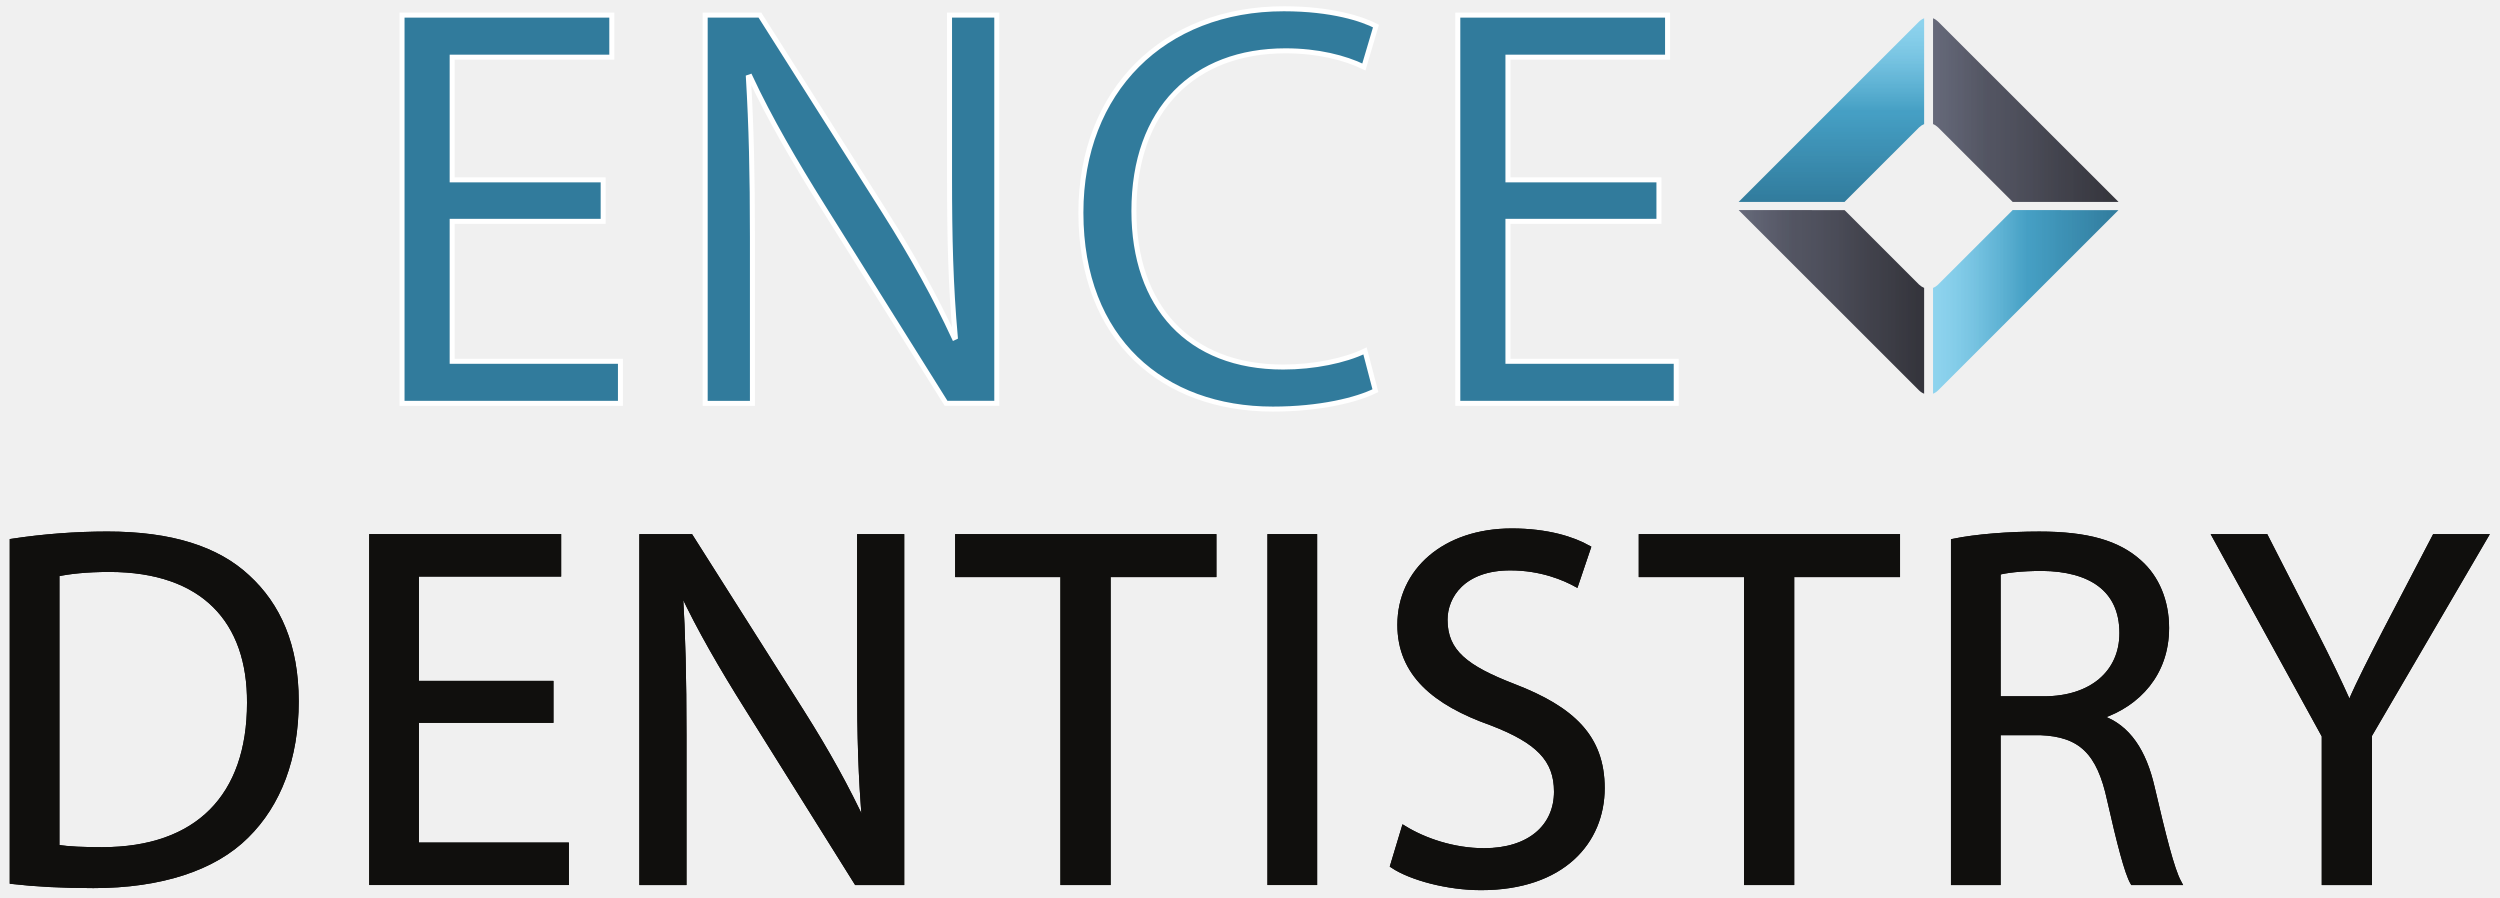
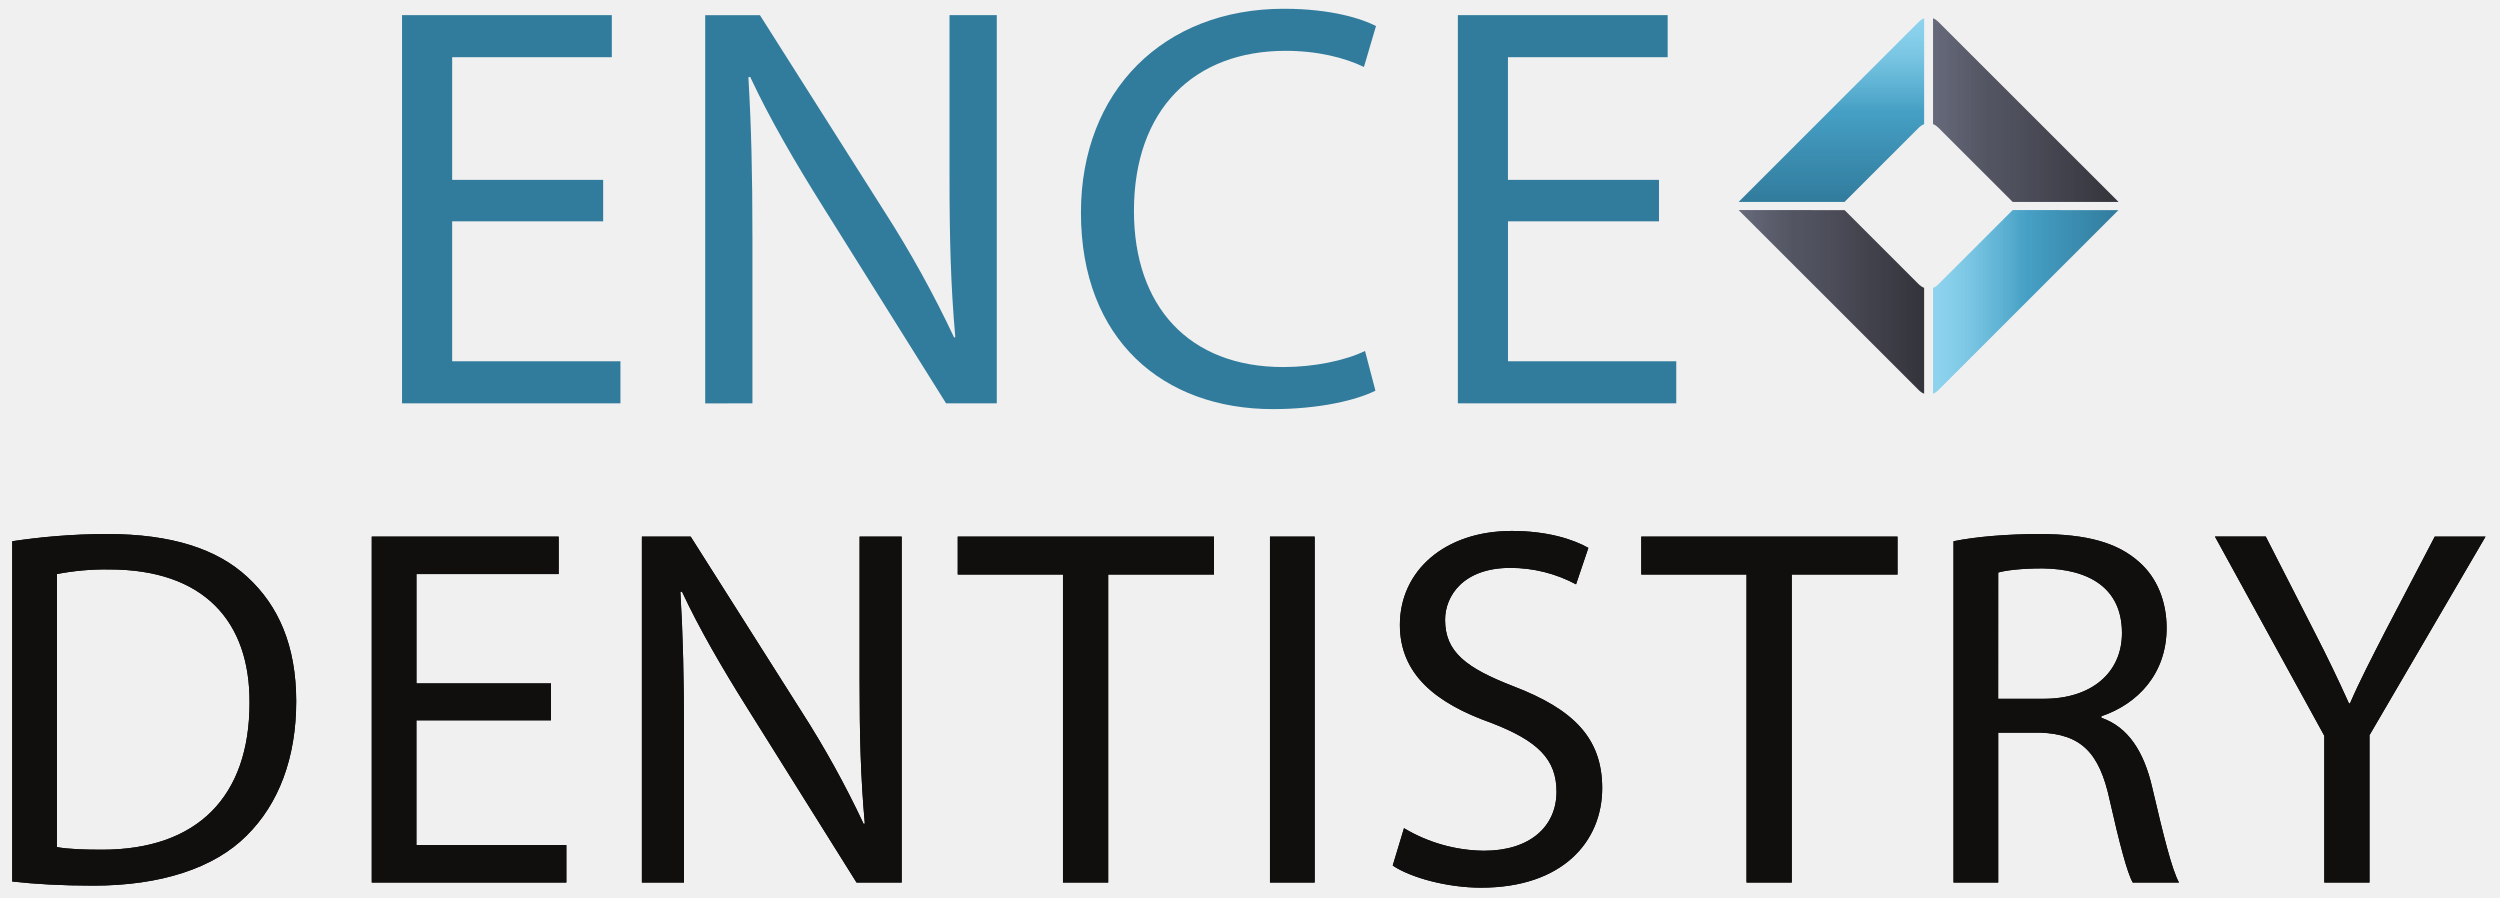
<svg xmlns="http://www.w3.org/2000/svg" xmlns:xlink="http://www.w3.org/1999/xlink" width="576" height="206.88" viewBox="0 0 576 206.88">
  <defs>
    <clipPath id="v">
      <path d="M445.37 48.4h42.73v42.31h-42.73Zm0 0" />
    </clipPath>
    <clipPath id="w">
      <path d="m463.7 48.4-.04.06-17.12 17.1q-.52.52-1.17.77v24.38q.65-.25 1.17-.77l41.5-41.48.06-.05Zm0 0" />
    </clipPath>
    <clipPath id="y">
      <path d="M400.6 48.4h42.72v42.31h-42.73Zm0 0" />
    </clipPath>
    <clipPath id="z">
      <path d="M400.6 48.4q0 .03.04.06l41.5 41.48q.53.52 1.18.77V66.33a4 4 0 0 1-1.18-.77l-17.1-17.1-.06-.05Zm0 0" />
    </clipPath>
    <clipPath id="B">
      <path d="M445.37 4.21h42.73v42.31h-42.73Zm0 0" />
    </clipPath>
    <clipPath id="C">
      <path d="M445.37 28.59q.65.26 1.17.77l17.12 17.1.04.06h24.4l-.05-.06-41.51-41.48q-.52-.51-1.17-.77Zm0 0" />
    </clipPath>
    <clipPath id="E">
      <path d="M400.6 4.21h42.72v42.31h-42.73Zm0 0" />
    </clipPath>
    <clipPath id="F">
      <path d="m442.14 4.98-41.5 41.48-.05.06H425l.04-.06 17.11-17.1q.53-.51 1.18-.77V4.21a3.4 3.4 0 0 0-1.18.77" />
    </clipPath>
    <clipPath id="H">
      <path d="M.17 113h575.66v93.13H.17Zm0 0" />
    </clipPath>
    <clipPath id="s">
      <path d="M.17.7h575.66v92.43H.17Zm0 0" />
    </clipPath>
    <clipPath id="b">
      <path d="M.17.9h84.58v92.23H.17Zm0 0" />
    </clipPath>
    <clipPath id="c">
      <path d="M131 .9h94v92.23h-94Zm0 0" />
    </clipPath>
    <clipPath id="d">
      <path d="M304 .9h82v92.23h-82Zm0 0" />
    </clipPath>
    <clipPath id="e">
      <path d="M433 .9h86v92.23h-86Zm0 0" />
    </clipPath>
    <clipPath id="f">
      <path d="M493.79.9h82.04v92.23H493.8Zm0 0" />
    </clipPath>
    <clipPath id="a">
      <path d="M0 0h576v94H0z" />
    </clipPath>
    <clipPath id="h">
      <path d="M.17.9h84.58v92.23H.17Zm0 0" />
    </clipPath>
    <clipPath id="k">
      <path d="M131 .9h94v92.23h-94Zm0 0" />
    </clipPath>
    <clipPath id="l">
      <path d="M304 .9h82v92.23h-82Zm0 0" />
    </clipPath>
    <clipPath id="m">
      <path d="M433 .9h86v92.23h-86Zm0 0" />
    </clipPath>
    <clipPath id="n">
      <path d="M493.79.9h82.04v92.23H493.8Zm0 0" />
    </clipPath>
    <clipPath id="g">
      <path d="M0 0h576v94H0z" />
    </clipPath>
    <clipPath id="r">
      <path d="M0 0h576v94H0z" />
    </clipPath>
    <linearGradient id="x" x1="0" x2="1" y1="0" y2="0" gradientTransform="matrix(42.7265 0 0 42.70224 445.37 69.56)" gradientUnits="userSpaceOnUse">
      <stop offset="0" stop-color="#8ed3ee" />
      <stop offset=".01" stop-color="#8ed3ee" />
      <stop offset=".02" stop-color="#8dd3ed" />
      <stop offset=".02" stop-color="#8dd3ed" />
      <stop offset=".03" stop-color="#8dd2ed" />
      <stop offset=".04" stop-color="#8cd2ed" />
      <stop offset=".05" stop-color="#8bd1ec" />
      <stop offset=".06" stop-color="#8ad0ec" />
      <stop offset=".07" stop-color="#8ad0ec" />
      <stop offset=".07" stop-color="#88d0eb" />
      <stop offset=".08" stop-color="#88cfeb" />
      <stop offset=".08" stop-color="#88cfea" />
      <stop offset=".09" stop-color="#88cfea" />
      <stop offset=".09" stop-color="#87ceea" />
      <stop offset=".09" stop-color="#87ceea" />
      <stop offset=".1" stop-color="#86ceea" />
      <stop offset=".11" stop-color="#86cde9" />
      <stop offset=".11" stop-color="#84cde9" />
      <stop offset=".12" stop-color="#84cde9" />
      <stop offset=".13" stop-color="#83cce8" />
      <stop offset=".13" stop-color="#82cbe8" />
      <stop offset=".14" stop-color="#81cbe7" />
      <stop offset=".15" stop-color="#81cbe7" />
      <stop offset=".15" stop-color="#7fc9e7" />
      <stop offset=".16" stop-color="#7fc9e6" />
      <stop offset=".16" stop-color="#7ec9e6" />
      <stop offset=".17" stop-color="#7dc8e5" />
      <stop offset=".17" stop-color="#7dc8e5" />
      <stop offset=".18" stop-color="#7dc7e4" />
      <stop offset=".19" stop-color="#7cc7e4" />
      <stop offset=".19" stop-color="#7bc6e3" />
      <stop offset=".2" stop-color="#7ac6e3" />
      <stop offset=".2" stop-color="#79c5e3" />
      <stop offset=".2" stop-color="#79c5e3" />
      <stop offset=".21" stop-color="#78c4e3" />
      <stop offset=".22" stop-color="#78c3e2" />
      <stop offset=".22" stop-color="#76c2e1" />
      <stop offset=".23" stop-color="#76c2e1" />
      <stop offset=".23" stop-color="#75c2e0" />
      <stop offset=".23" stop-color="#74c2e0" />
      <stop offset=".24" stop-color="#74c2df" />
      <stop offset=".25" stop-color="#73c0df" />
      <stop offset=".25" stop-color="#72c0df" />
      <stop offset=".25" stop-color="#71bfde" />
      <stop offset=".26" stop-color="#70bfde" />
      <stop offset=".27" stop-color="#6fbede" />
      <stop offset=".27" stop-color="#6fbddc" />
      <stop offset=".27" stop-color="#6ebddc" />
      <stop offset=".28" stop-color="#6dbddc" />
      <stop offset=".28" stop-color="#6cbcdc" />
      <stop offset=".29" stop-color="#6bbbdb" />
      <stop offset=".29" stop-color="#6bbbdb" />
      <stop offset=".3" stop-color="#6abada" />
      <stop offset=".3" stop-color="#6ab9d9" />
      <stop offset=".31" stop-color="#68b9d9" />
      <stop offset=".31" stop-color="#67b8d9" />
      <stop offset=".32" stop-color="#66b8d9" />
      <stop offset=".32" stop-color="#66b7d7" />
      <stop offset=".33" stop-color="#65b7d7" />
      <stop offset=".33" stop-color="#64b6d7" />
      <stop offset=".34" stop-color="#63b6d7" />
      <stop offset=".34" stop-color="#62b5d6" />
      <stop offset=".35" stop-color="#61b4d5" />
      <stop offset=".36" stop-color="#60b4d5" />
      <stop offset=".36" stop-color="#5fb3d4" />
      <stop offset=".36" stop-color="#5eb2d4" />
      <stop offset=".37" stop-color="#5eb2d3" />
      <stop offset=".38" stop-color="#5db1d3" />
      <stop offset=".38" stop-color="#5cb0d2" />
      <stop offset=".38" stop-color="#5bb0d2" />
      <stop offset=".39" stop-color="#5aafd1" />
      <stop offset=".39" stop-color="#5aafd1" />
      <stop offset=".4" stop-color="#59afd0" />
      <stop offset=".4" stop-color="#58add0" />
      <stop offset=".41" stop-color="#57adcf" />
      <stop offset=".41" stop-color="#57accf" />
      <stop offset=".42" stop-color="#56abce" />
      <stop offset=".42" stop-color="#55abce" />
      <stop offset=".43" stop-color="#54abcd" />
      <stop offset=".43" stop-color="#53aacd" />
      <stop offset=".43" stop-color="#53a9cc" />
      <stop offset=".44" stop-color="#52a9cc" />
      <stop offset=".44" stop-color="#51a8cb" />
      <stop offset=".45" stop-color="#51a8cb" />
      <stop offset=".45" stop-color="#50a7cb" />
      <stop offset=".45" stop-color="#4fa7ca" />
      <stop offset=".46" stop-color="#4fa6c9" />
      <stop offset=".46" stop-color="#4ea6c9" />
      <stop offset=".46" stop-color="#4da6c9" />
      <stop offset=".47" stop-color="#4ca5c9" />
      <stop offset=".47" stop-color="#4ba4c8" />
      <stop offset=".48" stop-color="#4ba4c8" />
      <stop offset=".48" stop-color="#4aa3c7" />
      <stop offset=".49" stop-color="#49a2c7" />
      <stop offset=".49" stop-color="#48a1c6" />
      <stop offset=".5" stop-color="#48a1c5" />
      <stop offset=".5" stop-color="#47a0c5" />
      <stop offset=".5" stop-color="#469fc4" />
      <stop offset=".51" stop-color="#459fc4" />
      <stop offset=".52" stop-color="#459fc4" />
      <stop offset=".53" stop-color="#459ec3" />
      <stop offset=".54" stop-color="#459dc2" />
      <stop offset=".55" stop-color="#449dc2" />
      <stop offset=".55" stop-color="#449dc1" />
      <stop offset=".56" stop-color="#439cc0" />
      <stop offset=".56" stop-color="#439cc0" />
      <stop offset=".57" stop-color="#439bbf" />
      <stop offset=".57" stop-color="#439bbf" />
      <stop offset=".58" stop-color="#439abf" />
      <stop offset=".59" stop-color="#429abe" />
      <stop offset=".59" stop-color="#4299bd" />
      <stop offset=".61" stop-color="#4198bd" />
      <stop offset=".62" stop-color="#4198bc" />
      <stop offset=".62" stop-color="#4197bb" />
      <stop offset=".63" stop-color="#4097bb" />
      <stop offset=".63" stop-color="#4096ba" />
      <stop offset=".63" stop-color="#4096ba" />
      <stop offset=".64" stop-color="#4096ba" />
      <stop offset=".65" stop-color="#4095b9" />
      <stop offset=".66" stop-color="#3f95b9" />
      <stop offset=".66" stop-color="#3f94b8" />
      <stop offset=".67" stop-color="#3e94b7" />
      <stop offset=".67" stop-color="#3e93b7" />
      <stop offset=".68" stop-color="#3e93b6" />
      <stop offset=".68" stop-color="#3e92b6" />
      <stop offset=".69" stop-color="#3e92b6" />
      <stop offset=".7" stop-color="#3d91b5" />
      <stop offset=".71" stop-color="#3d90b4" />
      <stop offset=".72" stop-color="#3c90b4" />
      <stop offset=".73" stop-color="#3c8fb3" />
      <stop offset=".73" stop-color="#3c8fb2" />
      <stop offset=".73" stop-color="#3c8fb2" />
      <stop offset=".75" stop-color="#3c8fb1" />
      <stop offset=".75" stop-color="#3b8db0" />
      <stop offset=".76" stop-color="#3b8db0" />
      <stop offset=".77" stop-color="#3b8caf" />
      <stop offset=".78" stop-color="#3a8baf" />
      <stop offset=".79" stop-color="#3a8bae" />
      <stop offset=".79" stop-color="#398bae" />
      <stop offset=".79" stop-color="#398aad" />
      <stop offset=".8" stop-color="#398aad" />
      <stop offset=".81" stop-color="#388aac" />
      <stop offset=".82" stop-color="#3888ab" />
      <stop offset=".82" stop-color="#3888ab" />
      <stop offset=".83" stop-color="#3888ab" />
      <stop offset=".84" stop-color="#3787aa" />
      <stop offset=".84" stop-color="#3787a9" />
      <stop offset=".84" stop-color="#3787a9" />
      <stop offset=".86" stop-color="#3786a8" />
      <stop offset=".87" stop-color="#3786a7" />
      <stop offset=".87" stop-color="#3684a7" />
      <stop offset=".88" stop-color="#3684a7" />
      <stop offset=".88" stop-color="#3684a6" />
      <stop offset=".89" stop-color="#3583a6" />
      <stop offset=".89" stop-color="#3583a5" />
      <stop offset=".9" stop-color="#3583a5" />
      <stop offset=".9" stop-color="#3582a4" />
      <stop offset=".91" stop-color="#3582a4" />
      <stop offset=".92" stop-color="#3481a3" />
      <stop offset=".93" stop-color="#3481a2" />
      <stop offset=".94" stop-color="#3380a2" />
      <stop offset=".94" stop-color="#337fa1" />
      <stop offset=".95" stop-color="#337fa1" />
      <stop offset=".95" stop-color="#337fa1" />
      <stop offset=".96" stop-color="#337ea0" />
      <stop offset=".96" stop-color="#327d9f" />
      <stop offset=".97" stop-color="#327d9f" />
      <stop offset=".98" stop-color="#327d9e" />
      <stop offset=".99" stop-color="#327c9d" />
      <stop offset="1" stop-color="#317c9d" />
    </linearGradient>
    <linearGradient id="A" x1="0" x2="1" y1="0" y2="0" gradientTransform="matrix(42.72582 0 0 42.70156 400.6 69.56)" gradientUnits="userSpaceOnUse">
      <stop offset="0" stop-color="#66697a" />
      <stop offset=".01" stop-color="#666979" />
      <stop offset=".01" stop-color="#656879" />
      <stop offset=".02" stop-color="#656879" />
      <stop offset=".03" stop-color="#656778" />
      <stop offset=".04" stop-color="#646778" />
      <stop offset=".04" stop-color="#636777" />
      <stop offset=".04" stop-color="#636676" />
      <stop offset=".05" stop-color="#636676" />
      <stop offset=".06" stop-color="#626675" />
      <stop offset=".08" stop-color="#616574" />
      <stop offset=".08" stop-color="#616474" />
      <stop offset=".09" stop-color="#606373" />
      <stop offset=".09" stop-color="#606373" />
      <stop offset=".1" stop-color="#5f6273" />
      <stop offset=".1" stop-color="#5f6272" />
      <stop offset=".11" stop-color="#5f6272" />
      <stop offset=".11" stop-color="#5f6271" />
      <stop offset=".13" stop-color="#5e6170" />
      <stop offset=".13" stop-color="#5d616f" />
      <stop offset=".14" stop-color="#5d5f6f" />
      <stop offset=".14" stop-color="#5d5f6f" />
      <stop offset=".15" stop-color="#5c5f6f" />
      <stop offset=".16" stop-color="#5c5e6e" />
      <stop offset=".16" stop-color="#5c5e6d" />
      <stop offset=".17" stop-color="#5b5d6d" />
      <stop offset=".17" stop-color="#5b5d6c" />
      <stop offset=".18" stop-color="#5a5d6b" />
      <stop offset=".18" stop-color="#5a5d6b" />
      <stop offset=".19" stop-color="#5a5c6b" />
      <stop offset=".2" stop-color="#595c6a" />
      <stop offset=".2" stop-color="#595c6a" />
      <stop offset=".21" stop-color="#585a69" />
      <stop offset=".21" stop-color="#585a69" />
      <stop offset=".21" stop-color="#585a68" />
      <stop offset=".22" stop-color="#585a68" />
      <stop offset=".23" stop-color="#585967" />
      <stop offset=".23" stop-color="#575967" />
      <stop offset=".24" stop-color="#565866" />
      <stop offset=".25" stop-color="#565866" />
      <stop offset=".25" stop-color="#555865" />
      <stop offset=".27" stop-color="#545865" />
      <stop offset=".27" stop-color="#545764" />
      <stop offset=".27" stop-color="#545663" />
      <stop offset=".28" stop-color="#535663" />
      <stop offset=".28" stop-color="#535563" />
      <stop offset=".3" stop-color="#535462" />
      <stop offset=".31" stop-color="#525461" />
      <stop offset=".33" stop-color="#525461" />
      <stop offset=".34" stop-color="#525461" />
      <stop offset=".34" stop-color="#515361" />
      <stop offset=".34" stop-color="#515360" />
      <stop offset=".36" stop-color="#515360" />
      <stop offset=".36" stop-color="#51535f" />
      <stop offset=".37" stop-color="#51525f" />
      <stop offset=".38" stop-color="#50525f" />
      <stop offset=".39" stop-color="#50525e" />
      <stop offset=".39" stop-color="#4f515e" />
      <stop offset=".4" stop-color="#4f515e" />
      <stop offset=".41" stop-color="#4f515e" />
      <stop offset=".42" stop-color="#4f505d" />
      <stop offset=".44" stop-color="#4e505c" />
      <stop offset=".45" stop-color="#4e4f5c" />
      <stop offset=".46" stop-color="#4d4f5b" />
      <stop offset=".46" stop-color="#4d4e5a" />
      <stop offset=".47" stop-color="#4d4e5a" />
      <stop offset=".47" stop-color="#4c4e5a" />
      <stop offset=".48" stop-color="#4c4e5a" />
      <stop offset=".48" stop-color="#4c4e59" />
      <stop offset=".5" stop-color="#4b4d59" />
      <stop offset=".5" stop-color="#4b4c58" />
      <stop offset=".51" stop-color="#4b4c58" />
      <stop offset=".52" stop-color="#4a4c58" />
      <stop offset=".53" stop-color="#4a4b58" />
      <stop offset=".54" stop-color="#4a4b57" />
      <stop offset=".54" stop-color="#494a56" />
      <stop offset=".55" stop-color="#494a55" />
      <stop offset=".56" stop-color="#494a55" />
      <stop offset=".57" stop-color="#484954" />
      <stop offset=".57" stop-color="#484954" />
      <stop offset=".58" stop-color="#474854" />
      <stop offset=".59" stop-color="#464853" />
      <stop offset=".6" stop-color="#464753" />
      <stop offset=".6" stop-color="#464752" />
      <stop offset=".61" stop-color="#464751" />
      <stop offset=".61" stop-color="#464751" />
      <stop offset=".63" stop-color="#454650" />
      <stop offset=".64" stop-color="#45454f" />
      <stop offset=".65" stop-color="#44454f" />
      <stop offset=".65" stop-color="#43454f" />
      <stop offset=".66" stop-color="#43444f" />
      <stop offset=".67" stop-color="#43444e" />
      <stop offset=".68" stop-color="#42434e" />
      <stop offset=".68" stop-color="#42434d" />
      <stop offset=".69" stop-color="#42434d" />
      <stop offset=".69" stop-color="#42424c" />
      <stop offset=".7" stop-color="#42424c" />
      <stop offset=".7" stop-color="#41424c" />
      <stop offset=".72" stop-color="#41414b" />
      <stop offset=".73" stop-color="#40414a" />
      <stop offset=".75" stop-color="#40404a" />
      <stop offset=".76" stop-color="#3f4049" />
      <stop offset=".76" stop-color="#3e3f49" />
      <stop offset=".77" stop-color="#3e3f48" />
      <stop offset=".77" stop-color="#3e3f48" />
      <stop offset=".78" stop-color="#3e3e48" />
      <stop offset=".78" stop-color="#3e3e47" />
      <stop offset=".8" stop-color="#3d3e47" />
      <stop offset=".81" stop-color="#3c3d46" />
      <stop offset=".83" stop-color="#3c3c45" />
      <stop offset=".84" stop-color="#3c3c45" />
      <stop offset=".85" stop-color="#3b3b43" />
      <stop offset=".85" stop-color="#3a3b43" />
      <stop offset=".86" stop-color="#3a3b43" />
      <stop offset=".87" stop-color="#3a3a42" />
      <stop offset=".87" stop-color="#3a3a42" />
      <stop offset=".88" stop-color="#393a42" />
      <stop offset=".88" stop-color="#393a42" />
      <stop offset=".88" stop-color="#393942" />
      <stop offset=".89" stop-color="#393941" />
      <stop offset=".91" stop-color="#383841" />
      <stop offset=".92" stop-color="#373740" />
      <stop offset=".93" stop-color="#37373f" />
      <stop offset=".93" stop-color="#37373e" />
      <stop offset=".94" stop-color="#36373e" />
      <stop offset=".95" stop-color="#36373d" />
      <stop offset=".96" stop-color="#35353d" />
      <stop offset=".96" stop-color="#35353d" />
      <stop offset=".97" stop-color="#35353d" />
      <stop offset=".98" stop-color="#34343c" />
      <stop offset="1" stop-color="#34343c" />
    </linearGradient>
    <linearGradient id="D" x1="0" x2="1" y1="0" y2="0" gradientTransform="matrix(42.7265 0 0 42.70224 445.37 25.37)" gradientUnits="userSpaceOnUse">
      <stop offset="0" stop-color="#66697a" />
      <stop offset=".01" stop-color="#666979" />
      <stop offset=".01" stop-color="#656879" />
      <stop offset=".02" stop-color="#656879" />
      <stop offset=".03" stop-color="#656778" />
      <stop offset=".04" stop-color="#646778" />
      <stop offset=".04" stop-color="#636777" />
      <stop offset=".04" stop-color="#636676" />
      <stop offset=".05" stop-color="#636676" />
      <stop offset=".06" stop-color="#626675" />
      <stop offset=".08" stop-color="#616574" />
      <stop offset=".08" stop-color="#616474" />
      <stop offset=".09" stop-color="#606373" />
      <stop offset=".09" stop-color="#606373" />
      <stop offset=".1" stop-color="#5f6273" />
      <stop offset=".1" stop-color="#5f6272" />
      <stop offset=".11" stop-color="#5f6272" />
      <stop offset=".11" stop-color="#5f6271" />
      <stop offset=".13" stop-color="#5e6170" />
      <stop offset=".13" stop-color="#5d616f" />
      <stop offset=".14" stop-color="#5d5f6f" />
      <stop offset=".14" stop-color="#5d5f6f" />
      <stop offset=".15" stop-color="#5c5f6f" />
      <stop offset=".16" stop-color="#5c5e6e" />
      <stop offset=".16" stop-color="#5c5e6d" />
      <stop offset=".17" stop-color="#5b5d6d" />
      <stop offset=".17" stop-color="#5b5d6c" />
      <stop offset=".18" stop-color="#5a5d6b" />
      <stop offset=".18" stop-color="#5a5d6b" />
      <stop offset=".19" stop-color="#5a5c6b" />
      <stop offset=".2" stop-color="#595c6a" />
      <stop offset=".2" stop-color="#595c6a" />
      <stop offset=".21" stop-color="#585a69" />
      <stop offset=".21" stop-color="#585a69" />
      <stop offset=".21" stop-color="#585a68" />
      <stop offset=".22" stop-color="#585a68" />
      <stop offset=".23" stop-color="#585967" />
      <stop offset=".23" stop-color="#575967" />
      <stop offset=".24" stop-color="#565866" />
      <stop offset=".25" stop-color="#565866" />
      <stop offset=".25" stop-color="#555865" />
      <stop offset=".27" stop-color="#545865" />
      <stop offset=".27" stop-color="#545764" />
      <stop offset=".27" stop-color="#545663" />
      <stop offset=".28" stop-color="#535663" />
      <stop offset=".28" stop-color="#535563" />
      <stop offset=".3" stop-color="#535462" />
      <stop offset=".31" stop-color="#525461" />
      <stop offset=".33" stop-color="#525461" />
      <stop offset=".34" stop-color="#525461" />
      <stop offset=".34" stop-color="#515361" />
      <stop offset=".34" stop-color="#515360" />
      <stop offset=".36" stop-color="#515360" />
      <stop offset=".36" stop-color="#51535f" />
      <stop offset=".37" stop-color="#51525f" />
      <stop offset=".38" stop-color="#50525f" />
      <stop offset=".39" stop-color="#50525e" />
      <stop offset=".39" stop-color="#4f515e" />
      <stop offset=".4" stop-color="#4f515e" />
      <stop offset=".41" stop-color="#4f515e" />
      <stop offset=".42" stop-color="#4f505d" />
      <stop offset=".44" stop-color="#4f505c" />
      <stop offset=".45" stop-color="#4e4f5c" />
      <stop offset=".46" stop-color="#4d4f5b" />
      <stop offset=".46" stop-color="#4d4f5a" />
      <stop offset=".47" stop-color="#4d4e5a" />
      <stop offset=".47" stop-color="#4c4e5a" />
      <stop offset=".48" stop-color="#4c4e5a" />
      <stop offset=".48" stop-color="#4c4e59" />
      <stop offset=".5" stop-color="#4b4d59" />
      <stop offset=".5" stop-color="#4b4c58" />
      <stop offset=".51" stop-color="#4b4c58" />
      <stop offset=".52" stop-color="#4a4c58" />
      <stop offset=".53" stop-color="#4a4b58" />
      <stop offset=".54" stop-color="#4a4b57" />
      <stop offset=".54" stop-color="#494a56" />
      <stop offset=".55" stop-color="#494a55" />
      <stop offset=".56" stop-color="#494a55" />
      <stop offset=".57" stop-color="#484954" />
      <stop offset=".57" stop-color="#484954" />
      <stop offset=".58" stop-color="#474854" />
      <stop offset=".59" stop-color="#464853" />
      <stop offset=".6" stop-color="#464853" />
      <stop offset=".6" stop-color="#464752" />
      <stop offset=".61" stop-color="#464751" />
      <stop offset=".61" stop-color="#464751" />
      <stop offset=".63" stop-color="#454650" />
      <stop offset=".64" stop-color="#45454f" />
      <stop offset=".65" stop-color="#44454f" />
      <stop offset=".65" stop-color="#43454f" />
      <stop offset=".66" stop-color="#43444f" />
      <stop offset=".67" stop-color="#43444f" />
      <stop offset=".68" stop-color="#42434e" />
      <stop offset=".68" stop-color="#42434d" />
      <stop offset=".69" stop-color="#42434d" />
      <stop offset=".69" stop-color="#42424c" />
      <stop offset=".7" stop-color="#42424c" />
      <stop offset=".7" stop-color="#41424c" />
      <stop offset=".72" stop-color="#41414b" />
      <stop offset=".73" stop-color="#41414a" />
      <stop offset=".75" stop-color="#40414a" />
      <stop offset=".76" stop-color="#3f4049" />
      <stop offset=".76" stop-color="#3e3f49" />
      <stop offset=".77" stop-color="#3e3f48" />
      <stop offset=".77" stop-color="#3e3f48" />
      <stop offset=".78" stop-color="#3e3e48" />
      <stop offset=".78" stop-color="#3e3e47" />
      <stop offset=".8" stop-color="#3d3e47" />
      <stop offset=".81" stop-color="#3c3d46" />
      <stop offset=".83" stop-color="#3c3c45" />
      <stop offset=".84" stop-color="#3c3c45" />
      <stop offset=".85" stop-color="#3b3b43" />
      <stop offset=".85" stop-color="#3a3b43" />
      <stop offset=".86" stop-color="#3a3b43" />
      <stop offset=".87" stop-color="#3a3a42" />
      <stop offset=".87" stop-color="#3a3a42" />
      <stop offset=".88" stop-color="#393a42" />
      <stop offset=".88" stop-color="#393a42" />
      <stop offset=".88" stop-color="#393942" />
      <stop offset=".89" stop-color="#393941" />
      <stop offset=".91" stop-color="#383841" />
      <stop offset=".92" stop-color="#373740" />
      <stop offset=".93" stop-color="#37373f" />
      <stop offset=".93" stop-color="#37373e" />
      <stop offset=".94" stop-color="#36373e" />
      <stop offset=".95" stop-color="#36373d" />
      <stop offset=".96" stop-color="#35353d" />
      <stop offset=".96" stop-color="#35353d" />
      <stop offset=".97" stop-color="#35353d" />
      <stop offset=".98" stop-color="#34343c" />
      <stop offset="1" stop-color="#34343c" />
    </linearGradient>
    <linearGradient id="G" x1="0" x2="1" y1="0" y2="0" gradientTransform="matrix(0 42.30774 42.33178 0 421.96 4.21)" gradientUnits="userSpaceOnUse">
      <stop offset="0" stop-color="#8ed3ee" />
      <stop offset=".01" stop-color="#8ed3ee" />
      <stop offset=".02" stop-color="#8dd3ed" />
      <stop offset=".02" stop-color="#8dd3ed" />
      <stop offset=".03" stop-color="#8dd2ed" />
      <stop offset=".04" stop-color="#8cd2ed" />
      <stop offset=".05" stop-color="#8bd1ec" />
      <stop offset=".06" stop-color="#8ad0ec" />
      <stop offset=".07" stop-color="#8ad0ec" />
      <stop offset=".07" stop-color="#88d0eb" />
      <stop offset=".08" stop-color="#88cfeb" />
      <stop offset=".08" stop-color="#88cfea" />
      <stop offset=".09" stop-color="#88cfea" />
      <stop offset=".09" stop-color="#87ceea" />
      <stop offset=".09" stop-color="#87ceea" />
      <stop offset=".1" stop-color="#86ceea" />
      <stop offset=".11" stop-color="#86cde9" />
      <stop offset=".11" stop-color="#84cde9" />
      <stop offset=".12" stop-color="#84cde9" />
      <stop offset=".13" stop-color="#83cce8" />
      <stop offset=".13" stop-color="#82cbe8" />
      <stop offset=".14" stop-color="#81cbe7" />
      <stop offset=".15" stop-color="#81cbe7" />
      <stop offset=".15" stop-color="#7fc9e7" />
      <stop offset=".16" stop-color="#7fc9e6" />
      <stop offset=".16" stop-color="#7ec9e6" />
      <stop offset=".17" stop-color="#7dc8e5" />
      <stop offset=".17" stop-color="#7dc8e5" />
      <stop offset=".18" stop-color="#7dc7e4" />
      <stop offset=".19" stop-color="#7cc7e4" />
      <stop offset=".19" stop-color="#7bc6e3" />
      <stop offset=".2" stop-color="#7ac6e3" />
      <stop offset=".2" stop-color="#79c5e3" />
      <stop offset=".2" stop-color="#79c5e3" />
      <stop offset=".21" stop-color="#78c4e3" />
      <stop offset=".22" stop-color="#78c3e2" />
      <stop offset=".22" stop-color="#76c2e1" />
      <stop offset=".23" stop-color="#76c2e1" />
      <stop offset=".23" stop-color="#75c2e0" />
      <stop offset=".23" stop-color="#74c2e0" />
      <stop offset=".24" stop-color="#74c2df" />
      <stop offset=".25" stop-color="#73c0df" />
      <stop offset=".25" stop-color="#72c0df" />
      <stop offset=".25" stop-color="#71bfde" />
      <stop offset=".26" stop-color="#70bfde" />
      <stop offset=".27" stop-color="#6fbede" />
      <stop offset=".27" stop-color="#6fbddc" />
      <stop offset=".27" stop-color="#6ebddc" />
      <stop offset=".28" stop-color="#6dbddc" />
      <stop offset=".28" stop-color="#6cbcdc" />
      <stop offset=".29" stop-color="#6bbbdb" />
      <stop offset=".29" stop-color="#6bbbdb" />
      <stop offset=".3" stop-color="#6abada" />
      <stop offset=".3" stop-color="#6ab9d9" />
      <stop offset=".31" stop-color="#68b9d9" />
      <stop offset=".31" stop-color="#67b8d9" />
      <stop offset=".32" stop-color="#66b8d9" />
      <stop offset=".32" stop-color="#66b7d7" />
      <stop offset=".33" stop-color="#65b7d7" />
      <stop offset=".33" stop-color="#64b6d7" />
      <stop offset=".34" stop-color="#63b6d7" />
      <stop offset=".34" stop-color="#62b5d6" />
      <stop offset=".35" stop-color="#61b4d5" />
      <stop offset=".36" stop-color="#60b4d5" />
      <stop offset=".36" stop-color="#5fb3d4" />
      <stop offset=".36" stop-color="#5eb2d4" />
      <stop offset=".37" stop-color="#5eb2d3" />
      <stop offset=".38" stop-color="#5db1d3" />
      <stop offset=".38" stop-color="#5cb0d2" />
      <stop offset=".38" stop-color="#5bb0d2" />
      <stop offset=".39" stop-color="#5aafd1" />
      <stop offset=".39" stop-color="#5aafd1" />
      <stop offset=".4" stop-color="#59afd0" />
      <stop offset=".4" stop-color="#58add0" />
      <stop offset=".41" stop-color="#57adcf" />
      <stop offset=".41" stop-color="#57accf" />
      <stop offset=".42" stop-color="#55abce" />
      <stop offset=".42" stop-color="#55abce" />
      <stop offset=".43" stop-color="#54abcd" />
      <stop offset=".43" stop-color="#53aacd" />
      <stop offset=".43" stop-color="#53a9cc" />
      <stop offset=".44" stop-color="#52a9cc" />
      <stop offset=".44" stop-color="#51a8cb" />
      <stop offset=".45" stop-color="#51a8cb" />
      <stop offset=".45" stop-color="#50a7cb" />
      <stop offset=".45" stop-color="#4fa7ca" />
      <stop offset=".46" stop-color="#4ea6c9" />
      <stop offset=".46" stop-color="#4ea6c9" />
      <stop offset=".46" stop-color="#4da6c9" />
      <stop offset=".47" stop-color="#4ca5c9" />
      <stop offset=".47" stop-color="#4ba4c8" />
      <stop offset=".48" stop-color="#4ba4c8" />
      <stop offset=".48" stop-color="#4aa3c7" />
      <stop offset=".49" stop-color="#49a2c6" />
      <stop offset=".49" stop-color="#48a1c6" />
      <stop offset=".5" stop-color="#47a1c5" />
      <stop offset=".5" stop-color="#47a0c5" />
      <stop offset=".5" stop-color="#469fc4" />
      <stop offset=".51" stop-color="#459fc4" />
      <stop offset=".52" stop-color="#459fc4" />
      <stop offset=".53" stop-color="#459ec3" />
      <stop offset=".54" stop-color="#459dc2" />
      <stop offset=".55" stop-color="#449dc2" />
      <stop offset=".55" stop-color="#449dc1" />
      <stop offset=".56" stop-color="#439cc0" />
      <stop offset=".56" stop-color="#439cc0" />
      <stop offset=".57" stop-color="#439bbf" />
      <stop offset=".57" stop-color="#439bbf" />
      <stop offset=".58" stop-color="#439abf" />
      <stop offset=".59" stop-color="#429abe" />
      <stop offset=".59" stop-color="#4299bd" />
      <stop offset=".61" stop-color="#4198bd" />
      <stop offset=".62" stop-color="#4198bc" />
      <stop offset=".62" stop-color="#4097bb" />
      <stop offset=".63" stop-color="#4097bb" />
      <stop offset=".63" stop-color="#4096ba" />
      <stop offset=".63" stop-color="#4096ba" />
      <stop offset=".64" stop-color="#4096ba" />
      <stop offset=".65" stop-color="#4095b9" />
      <stop offset=".66" stop-color="#3f95b9" />
      <stop offset=".66" stop-color="#3f94b8" />
      <stop offset=".67" stop-color="#3e93b7" />
      <stop offset=".67" stop-color="#3e93b7" />
      <stop offset=".68" stop-color="#3e93b6" />
      <stop offset=".68" stop-color="#3e92b6" />
      <stop offset=".69" stop-color="#3e92b6" />
      <stop offset=".7" stop-color="#3d91b5" />
      <stop offset=".71" stop-color="#3d90b4" />
      <stop offset=".72" stop-color="#3c90b4" />
      <stop offset=".73" stop-color="#3c8fb3" />
      <stop offset=".73" stop-color="#3c8fb2" />
      <stop offset=".73" stop-color="#3c8fb2" />
      <stop offset=".75" stop-color="#3c8fb1" />
      <stop offset=".75" stop-color="#3b8db0" />
      <stop offset=".76" stop-color="#3b8db0" />
      <stop offset=".77" stop-color="#3b8caf" />
      <stop offset=".78" stop-color="#3a8baf" />
      <stop offset=".79" stop-color="#3a8bae" />
      <stop offset=".79" stop-color="#398bae" />
      <stop offset=".79" stop-color="#398aad" />
      <stop offset=".8" stop-color="#398aad" />
      <stop offset=".81" stop-color="#388aac" />
      <stop offset=".82" stop-color="#3888ab" />
      <stop offset=".82" stop-color="#3888ab" />
      <stop offset=".83" stop-color="#3888ab" />
      <stop offset=".84" stop-color="#3787aa" />
      <stop offset=".84" stop-color="#3787a9" />
      <stop offset=".84" stop-color="#3787a9" />
      <stop offset=".86" stop-color="#3786a8" />
      <stop offset=".87" stop-color="#3785a7" />
      <stop offset=".87" stop-color="#3684a7" />
      <stop offset=".88" stop-color="#3684a7" />
      <stop offset=".88" stop-color="#3684a6" />
      <stop offset=".89" stop-color="#3583a6" />
      <stop offset=".89" stop-color="#3583a5" />
      <stop offset=".9" stop-color="#3583a5" />
      <stop offset=".9" stop-color="#3582a4" />
      <stop offset=".91" stop-color="#3582a4" />
      <stop offset=".92" stop-color="#3481a3" />
      <stop offset=".93" stop-color="#3481a2" />
      <stop offset=".94" stop-color="#3380a1" />
      <stop offset=".94" stop-color="#337fa1" />
      <stop offset=".95" stop-color="#337fa1" />
      <stop offset=".95" stop-color="#337fa1" />
      <stop offset=".96" stop-color="#327ea0" />
      <stop offset=".96" stop-color="#327d9f" />
      <stop offset=".97" stop-color="#327d9f" />
      <stop offset=".98" stop-color="#327d9e" />
      <stop offset=".99" stop-color="#327c9d" />
      <stop offset="1" stop-color="#317c9d" />
    </linearGradient>
    <g id="t" clip-path="url(#a)">
      <path fill="#100f0d" d="M2.82 90.1c5.2.59 11.36.95 18.7.95 15.5 0 27.8-4.02 35.26-11.48 7.45-7.33 11.47-17.97 11.47-30.98 0-12.89-4.14-22.11-11.23-28.62-6.98-6.5-17.52-9.93-32.3-9.93-8.17 0-15.63.71-21.9 1.66Zm10.3-70.84a59 59 0 0 1 12.07-1.06c21.77 0 32.42 11.94 32.3 30.75 0 21.52-11.95 33.82-33.96 33.82-4.03 0-7.81-.12-10.42-.6Zm113.83 25.19h-31V19.26h32.77v-8.63H85.65v79.7h44.84V81.7H95.94V52.96h31Zm30.64 45.89V56.28c0-13.24-.23-22.83-.83-32.88l.36-.11c4.02 8.62 9.34 17.73 14.9 26.6l25.33 40.45h10.4V10.63h-9.7v33.35c0 12.41.24 22.11 1.2 32.75l-.25.13a225 225 0 0 0-14.31-25.9l-25.56-40.33h-11.24v79.7Zm87.32 0h10.42V19.38h24.37v-8.75h-59.04v8.75h24.25Zm47.69-79.71v79.7h10.3v-79.7Zm28.28 75.8c4.26 2.84 12.66 5.09 20.35 5.09 18.81 0 27.92-10.64 27.92-22.94 0-11.7-6.86-18.22-20.35-23.42-11-4.26-15.85-7.92-15.85-15.37 0-5.44 4.14-11.95 15.03-11.95a32 32 0 0 1 15.14 3.79l2.84-8.4c-3.55-2-9.47-3.9-17.63-3.9-15.5 0-25.8 9.22-25.8 21.64 0 11.23 8.05 17.98 21.07 22.59 10.76 4.14 15.02 8.4 15.02 15.85 0 8.04-6.15 13.6-16.68 13.6a36.6 36.6 0 0 1-18.46-5.2Zm81.52 3.91h10.42V19.38h24.37v-8.75h-59.04v8.75h24.25Zm47.69 0h10.3V55.8h9.7c9.34.36 13.6 4.5 15.97 15.5 2.25 9.93 4.03 16.79 5.33 19.04h10.65c-1.67-3.08-3.56-10.77-6.16-21.88-1.9-8.28-5.56-13.96-11.72-16.08v-.36c8.4-2.84 15.03-9.82 15.03-20.34 0-6.15-2.24-11.59-6.27-15.14-4.97-4.49-12.07-6.5-23.07-6.5-7.1 0-14.55.59-19.76 1.66Zm10.3-71.43c1.65-.48 5.2-.95 10.17-.95 10.89.12 18.34 4.61 18.34 14.9 0 9.1-6.98 15.14-17.99 15.14h-10.53Zm85.54 71.43V56.39l26.74-45.76h-11.7l-11.49 22c-3.08 6.03-5.8 11.23-8.04 16.43h-.24a340 340 0 0 0-7.93-16.44l-11.24-22h-11.71l25.2 45.9v33.82Zm0 0" />
-       <g clip-path="url(#b)">
-         <path fill="none" stroke="#100f0d" stroke-miterlimit="10" stroke-width="5" d="M0 0c22.57-2.57 49.23-4.1 81.03-4.1 67.19 0 120.54 17.44 152.85 49.75 32.3 31.8 49.74 77.95 49.74 134.38 0 55.9-17.94 95.9-48.71 124.12-30.27 28.2-75.9 43.08-140.03 43.08A640 640 0 0 1 0 340.05Zm44.63 307.23c11.78 2.56 29.22 4.6 52.3 4.6 94.38 0 140.54-51.8 140.03-133.34 0-93.35-51.81-146.68-147.2-146.68-17.45 0-33.86.5-45.13 2.56Zm0 0" transform="matrix(.2307 0 0 -.23057 2.82 90.1)" />
-       </g>
-       <path fill="none" stroke="#100f0d" stroke-miterlimit="10" stroke-width="5" d="M0 0h-134.38v109.24H7.7v37.44H-179V-199H15.4v37.44h-149.77v124.62H0Zm0 0" transform="matrix(.2307 0 0 -.23057 126.94 44.45)" />
-       <g clip-path="url(#c)">
-         <path fill="none" stroke="#100f0d" stroke-miterlimit="10" stroke-width="5" d="M0 0v147.72c0 57.43-1.02 98.99-3.6 142.58l1.55.5c17.44-37.44 40.51-76.93 64.63-115.38L172.33 0h45.14v345.68h-42.06V201.05c0-53.86 1.03-95.9 5.13-142.07l-1.03-.51c-16.4 35.39-36.42 71.8-62.06 112.32L6.67 345.68h-48.73V0Zm0 0" transform="matrix(.2307 0 0 -.23057 157.59 90.34)" />
-       </g>
-       <path fill="none" stroke="#100f0d" stroke-miterlimit="10" stroke-width="5" d="M0 0h45.14v307.73h105.64v37.95h-255.92v-37.95H0Zm0 0" transform="matrix(.2307 0 0 -.23057 244.9 90.34)" />
-       <path fill="none" stroke="#100f0d" stroke-miterlimit="10" stroke-width="5" d="M0-345.69h44.62V0H0Zm0 0" transform="matrix(.2307 0 0 -.23057 292.6 10.63)" />
-       <g clip-path="url(#d)">
-         <path fill="none" stroke="#100f0d" stroke-miterlimit="10" stroke-width="5" d="M0 0c18.47-12.32 54.89-22.06 88.2-22.06 81.57 0 121.06 46.17 121.06 99.5 0 50.78-29.75 79-88.22 101.57-47.7 18.45-68.73 34.35-68.73 66.66 0 23.6 17.95 51.8 65.14 51.8 31.3 0 54.37-10.26 65.65-16.4l12.3 36.42c-15.37 8.7-41.02 16.9-76.4 16.9-67.2 0-111.81-40-111.81-93.85 0-48.73 34.86-77.95 91.28-97.96 46.68-17.94 65.14-36.4 65.14-68.73 0-34.87-26.67-58.97-72.32-58.97-30.77 0-60 10.25-80 22.56Zm0 0" transform="matrix(.2307 0 0 -.23057 320.87 86.43)" />
-       </g>
-       <path fill="none" stroke="#100f0d" stroke-miterlimit="10" stroke-width="5" d="M0 0h45.14v307.73H150.8v37.95h-255.95v-37.95H0Zm0 0" transform="matrix(.2307 0 0 -.23057 402.4 90.34)" />
-       <g clip-path="url(#e)">
-         <path fill="none" stroke="#100f0d" stroke-miterlimit="10" stroke-width="5" d="M0 0h44.6v149.77h42.06c40.52-1.55 59-19.5 69.26-67.2C165.66 39.5 173.35 9.75 179 0h46.16c-7.18 13.33-15.39 46.68-26.67 94.9-8.2 35.9-24.1 60.5-50.78 69.74v1.54c36.42 12.3 65.14 42.56 65.14 88.22 0 26.66-9.75 50.26-27.2 65.65-21.53 19.48-52.3 28.2-100 28.2-30.77 0-63.08-2.57-85.65-7.18Zm44.6 309.78c7.18 2.07 22.58 4.12 44.13 4.12 47.17-.53 79.5-20.01 79.5-64.64 0-39.49-30.26-65.64-77.98-65.64H44.61Zm0 0" transform="matrix(.2307 0 0 -.23057 450.08 90.34)" />
-       </g>
-       <g clip-path="url(#f)">
-         <path fill="none" stroke="#100f0d" stroke-miterlimit="10" stroke-width="5" d="M0 0v147.2l115.9 198.48H65.14l-49.76-95.4c-13.33-26.14-25.13-48.7-34.86-71.27h-1.04c-10.77 24.09-21.03 45.13-34.35 71.27l-48.73 95.4h-50.78l109.24-199V0Zm0 0" transform="matrix(.2307 0 0 -.23057 545.92 90.34)" />
-       </g>
+       <g clip-path="url(#b)" />
+       <g clip-path="url(#c)" />
+       <g clip-path="url(#d)" />
+       <g clip-path="url(#e)" />
+       <g clip-path="url(#f)" />
    </g>
    <g id="u" clip-path="url(#g)">
      <path fill="#100f0d" d="M2.82 90.1c5.2.59 11.36.95 18.7.95 15.5 0 27.8-4.02 35.26-11.48 7.45-7.33 11.47-17.97 11.47-30.98 0-12.89-4.14-22.11-11.23-28.62-6.98-6.5-17.52-9.93-32.3-9.93-8.17 0-15.63.71-21.9 1.66Zm10.3-70.84a59 59 0 0 1 12.07-1.06c21.77 0 32.42 11.94 32.3 30.75 0 21.52-11.95 33.82-33.96 33.82-4.03 0-7.81-.12-10.42-.6Zm113.83 25.19h-31V19.26h32.77v-8.63H85.65v79.7h44.84V81.7H95.94V52.96h31Zm30.64 45.89V56.28c0-13.24-.23-22.83-.83-32.88l.36-.11c4.02 8.62 9.34 17.73 14.9 26.6l25.33 40.45h10.4V10.63h-9.7v33.35c0 12.41.24 22.11 1.2 32.75l-.25.13a225 225 0 0 0-14.31-25.9l-25.56-40.33h-11.24v79.7Zm87.32 0h10.42V19.38h24.37v-8.75h-59.04v8.75h24.25Zm47.69-79.71v79.7h10.3v-79.7Zm28.28 75.8c4.26 2.84 12.66 5.09 20.35 5.09 18.81 0 27.92-10.64 27.92-22.94 0-11.7-6.86-18.22-20.35-23.42-11-4.26-15.85-7.92-15.85-15.37 0-5.44 4.14-11.95 15.03-11.95a32 32 0 0 1 15.14 3.79l2.84-8.4c-3.55-2-9.47-3.9-17.63-3.9-15.5 0-25.8 9.22-25.8 21.64 0 11.23 8.05 17.98 21.07 22.59 10.76 4.14 15.02 8.4 15.02 15.85 0 8.04-6.15 13.6-16.68 13.6a36.6 36.6 0 0 1-18.46-5.2Zm81.52 3.91h10.42V19.38h24.37v-8.75h-59.04v8.75h24.25Zm47.69 0h10.3V55.8h9.7c9.34.36 13.6 4.5 15.97 15.5 2.25 9.93 4.03 16.79 5.33 19.04h10.65c-1.67-3.08-3.56-10.77-6.16-21.88-1.9-8.28-5.56-13.96-11.72-16.08v-.36c8.4-2.84 15.03-9.82 15.03-20.34 0-6.15-2.24-11.59-6.27-15.14-4.97-4.49-12.07-6.5-23.07-6.5-7.1 0-14.55.59-19.76 1.66Zm10.3-71.43c1.65-.48 5.2-.95 10.17-.95 10.89.12 18.34 4.61 18.34 14.9 0 9.1-6.98 15.14-17.99 15.14h-10.53Zm85.54 71.43V56.39l26.74-45.76h-11.7l-11.49 22c-3.08 6.03-5.8 11.23-8.04 16.43h-.24a340 340 0 0 0-7.93-16.44l-11.24-22h-11.71l25.2 45.9v33.82Zm0 0" />
-       <g clip-path="url(#h)">
-         <path fill="none" stroke="#100f0d" stroke-miterlimit="10" stroke-width="5" d="M0 0c22.57-2.57 49.23-4.1 81.03-4.1 67.19 0 120.54 17.44 152.85 49.75 32.3 31.8 49.74 77.95 49.74 134.38 0 55.9-17.94 95.9-48.71 124.12-30.27 28.2-75.9 43.08-140.03 43.08A640 640 0 0 1 0 340.05Zm44.63 307.23c11.78 2.56 29.22 4.6 52.3 4.6 94.38 0 140.54-51.8 140.03-133.34 0-93.35-51.81-146.68-147.2-146.68-17.45 0-33.86.5-45.13 2.56Zm0 0" transform="matrix(.2307 0 0 -.23057 2.82 90.1)" />
-       </g>
-       <path fill="none" stroke="#100f0d" stroke-miterlimit="10" stroke-width="5" d="M0 0h-134.38v109.24H7.7v37.44H-179V-199H15.4v37.44h-149.77v124.62H0Zm0 0" transform="matrix(.2307 0 0 -.23057 126.94 44.45)" />
-       <g clip-path="url(#k)">
-         <path fill="none" stroke="#100f0d" stroke-miterlimit="10" stroke-width="5" d="M0 0v147.72c0 57.43-1.02 98.99-3.6 142.58l1.55.5c17.44-37.44 40.51-76.93 64.63-115.38L172.33 0h45.14v345.68h-42.06V201.05c0-53.86 1.03-95.9 5.13-142.07l-1.03-.51c-16.4 35.39-36.42 71.8-62.06 112.32L6.67 345.68h-48.73V0Zm0 0" transform="matrix(.2307 0 0 -.23057 157.59 90.34)" />
-       </g>
-       <path fill="none" stroke="#100f0d" stroke-miterlimit="10" stroke-width="5" d="M0 0h45.14v307.73h105.64v37.95h-255.92v-37.95H0Zm0 0" transform="matrix(.2307 0 0 -.23057 244.9 90.34)" />
-       <path fill="none" stroke="#100f0d" stroke-miterlimit="10" stroke-width="5" d="M0-345.69h44.62V0H0Zm0 0" transform="matrix(.2307 0 0 -.23057 292.6 10.63)" />
-       <g clip-path="url(#l)">
-         <path fill="none" stroke="#100f0d" stroke-miterlimit="10" stroke-width="5" d="M0 0c18.47-12.32 54.89-22.06 88.2-22.06 81.57 0 121.06 46.17 121.06 99.5 0 50.78-29.75 79-88.22 101.57-47.7 18.45-68.73 34.35-68.73 66.66 0 23.6 17.95 51.8 65.14 51.8 31.3 0 54.37-10.26 65.65-16.4l12.3 36.42c-15.37 8.7-41.02 16.9-76.4 16.9-67.2 0-111.81-40-111.81-93.85 0-48.73 34.86-77.95 91.28-97.96 46.68-17.94 65.14-36.4 65.14-68.73 0-34.87-26.67-58.97-72.32-58.97-30.77 0-60 10.25-80 22.56Zm0 0" transform="matrix(.2307 0 0 -.23057 320.87 86.43)" />
-       </g>
-       <path fill="none" stroke="#100f0d" stroke-miterlimit="10" stroke-width="5" d="M0 0h45.14v307.73H150.8v37.95h-255.95v-37.95H0Zm0 0" transform="matrix(.2307 0 0 -.23057 402.4 90.34)" />
-       <g clip-path="url(#m)">
-         <path fill="none" stroke="#100f0d" stroke-miterlimit="10" stroke-width="5" d="M0 0h44.6v149.77h42.06c40.52-1.55 59-19.5 69.26-67.2C165.66 39.5 173.35 9.75 179 0h46.16c-7.18 13.33-15.39 46.68-26.67 94.9-8.2 35.9-24.1 60.5-50.78 69.74v1.54c36.42 12.3 65.14 42.56 65.14 88.22 0 26.66-9.75 50.26-27.2 65.65-21.53 19.48-52.3 28.2-100 28.2-30.77 0-63.08-2.57-85.65-7.18Zm44.6 309.78c7.18 2.07 22.58 4.12 44.13 4.12 47.17-.53 79.5-20.01 79.5-64.64 0-39.49-30.26-65.64-77.98-65.64H44.61Zm0 0" transform="matrix(.2307 0 0 -.23057 450.08 90.34)" />
-       </g>
-       <g clip-path="url(#n)">
-         <path fill="none" stroke="#100f0d" stroke-miterlimit="10" stroke-width="5" d="M0 0v147.2l115.9 198.48H65.14l-49.76-95.4c-13.33-26.14-25.13-48.7-34.86-71.27h-1.04c-10.77 24.09-21.03 45.13-34.35 71.27l-48.73 95.4h-50.78l109.24-199V0Zm0 0" transform="matrix(.2307 0 0 -.23057 545.92 90.34)" />
-       </g>
+       <g clip-path="url(#h)" />
+       <g clip-path="url(#k)" />
+       <g clip-path="url(#l)" />
+       <g clip-path="url(#m)" />
+       <g clip-path="url(#n)" />
    </g>
    <g id="I" clip-path="url(#r)">
      <g clip-path="url(#s)">
        <use xlink:href="#t" />
        <use xlink:href="#u" />
      </g>
    </g>
  </defs>
  <g clip-path="url(#v)">
    <g clip-path="url(#w)">
      <path fill="url(#x)" d="M445.37 48.4v42.31h42.73v-42.3Zm0 0" />
    </g>
  </g>
  <g clip-path="url(#y)">
    <g clip-path="url(#z)">
      <path fill="url(#A)" d="M400.6 48.4v42.31h42.72v-42.3Zm0 0" />
    </g>
  </g>
  <g clip-path="url(#B)">
    <g clip-path="url(#C)">
      <path fill="url(#D)" d="M445.37 4.21v42.31h42.73V4.22Zm0 0" />
    </g>
  </g>
  <g clip-path="url(#E)">
    <g clip-path="url(#F)">
      <path fill="url(#G)" d="M400.6 4.21h42.72v42.31h-42.73Zm0 0" />
    </g>
  </g>
  <path fill="#317b9c" d="M138.97 41.44h-34.79V13.18h36.78v-9.7H92.63v89.45h50.32v-9.69h-38.77V51h34.79Zm34.39 51.49V54.71c0-14.86-.27-25.61-.93-36.89l.4-.13c4.51 9.68 10.49 19.9 16.73 29.85l28.42 45.39h11.68V3.49h-10.89V40.9c0 13.93.27 24.82 1.33 36.76l-.26.13a253 253 0 0 0-16.07-29.06L175.09 3.5h-12.61v89.44ZM314.5 80.86c-4.64 2.25-11.8 3.71-18.84 3.71-21.79 0-34.4-14.07-34.4-35.96 0-23.5 13.95-36.9 34.93-36.9 7.43 0 13.67 1.6 18.06 3.72L317.03 6c-3.05-1.59-10.09-3.98-21.24-3.98-27.75 0-46.74 18.98-46.74 46.98 0 29.33 18.99 45.26 44.21 45.26 10.9 0 19.4-2.12 23.64-4.25Zm67.73-39.42h-34.8V13.18h36.8v-9.7h-48.34v89.45h50.32v-9.69h-38.77V51h34.79Zm0 0" />
-   <path fill="none" stroke="#fff" stroke-miterlimit="10" stroke-width="5" d="M0 0h-150.8v122.6H8.63v42.02h-209.5v-387.93H17.26v42.01H-150.8v139.86H0Zm0 0" transform="matrix(.2307 0 0 -.23057 138.97 41.44)" />
-   <path fill="none" stroke="#fff" stroke-miterlimit="10" stroke-width="5" d="M0 0v165.76c0 64.47-1.15 111.09-4.03 160l1.72.6C17.27 284.31 43.17 240 70.21 196.82L193.4.01h50.64v387.93h-47.2V225.62c0-60.43 1.16-107.63 5.77-159.44l-1.17-.56c-18.4 39.71-40.86 80.58-69.64 126.05L7.48 387.94h-54.67V0Zm0 0" transform="matrix(.2307 0 0 -.23057 173.36 92.93)" />
-   <path fill="none" stroke="#fff" stroke-miterlimit="10" stroke-width="5" d="M0 0c-20.14-9.78-51.23-16.12-81.73-16.12-94.4 0-149.07 61.01-149.07 155.99 0 101.87 60.43 160 151.38 160 32.23 0 59.28-6.9 78.27-16.12l12.1 40.87c-13.25 6.9-43.76 17.26-92.1 17.26-120.3 0-202.6-82.3-202.6-203.74 0-127.2 82.3-196.27 191.66-196.27 47.2 0 84.03 9.22 102.46 18.42Zm0 0" transform="matrix(.2307 0 0 -.23057 314.5 80.85)" />
-   <path fill="none" stroke="#fff" stroke-miterlimit="10" stroke-width="5" d="M0 0h-150.8v122.6H8.62v42.02h-209.5v-387.93H17.26v42.01H-150.8v139.86H0Zm0 0" transform="matrix(.2307 0 0 -.23057 382.22 41.44)" />
  <g clip-path="url(#H)">
    <use xlink:href="#I" transform="translate(0 113)" />
  </g>
</svg>
